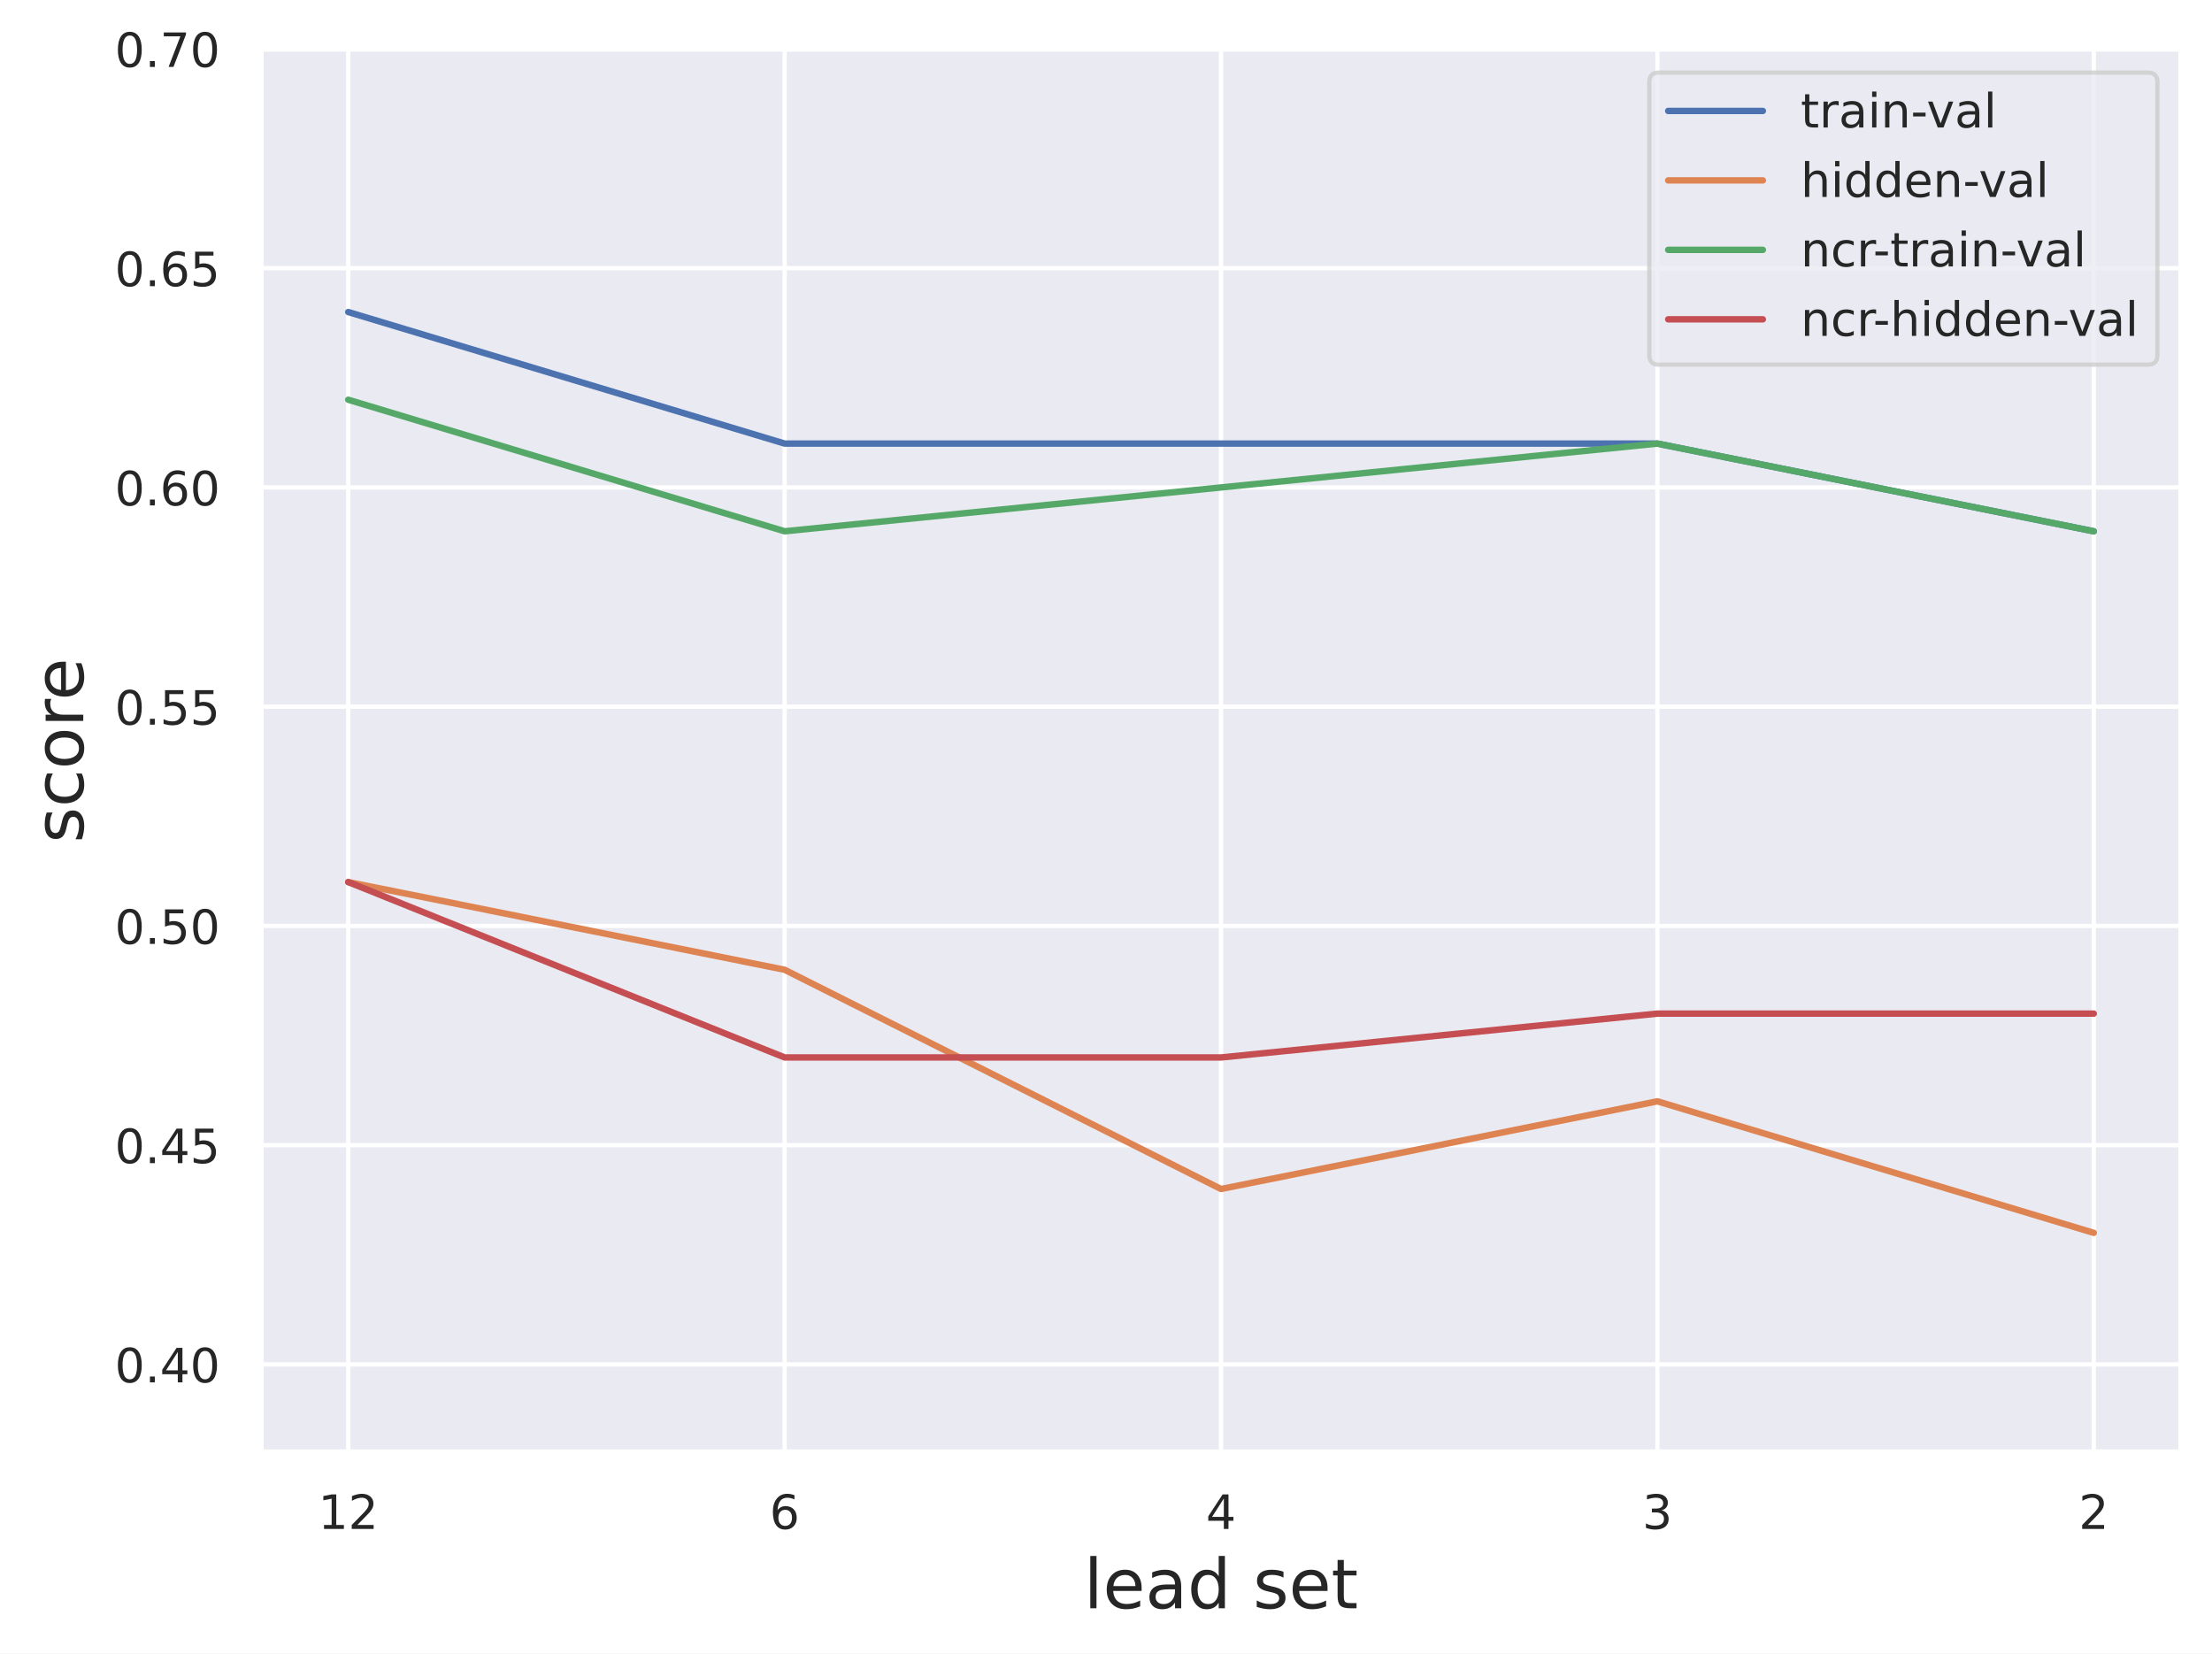
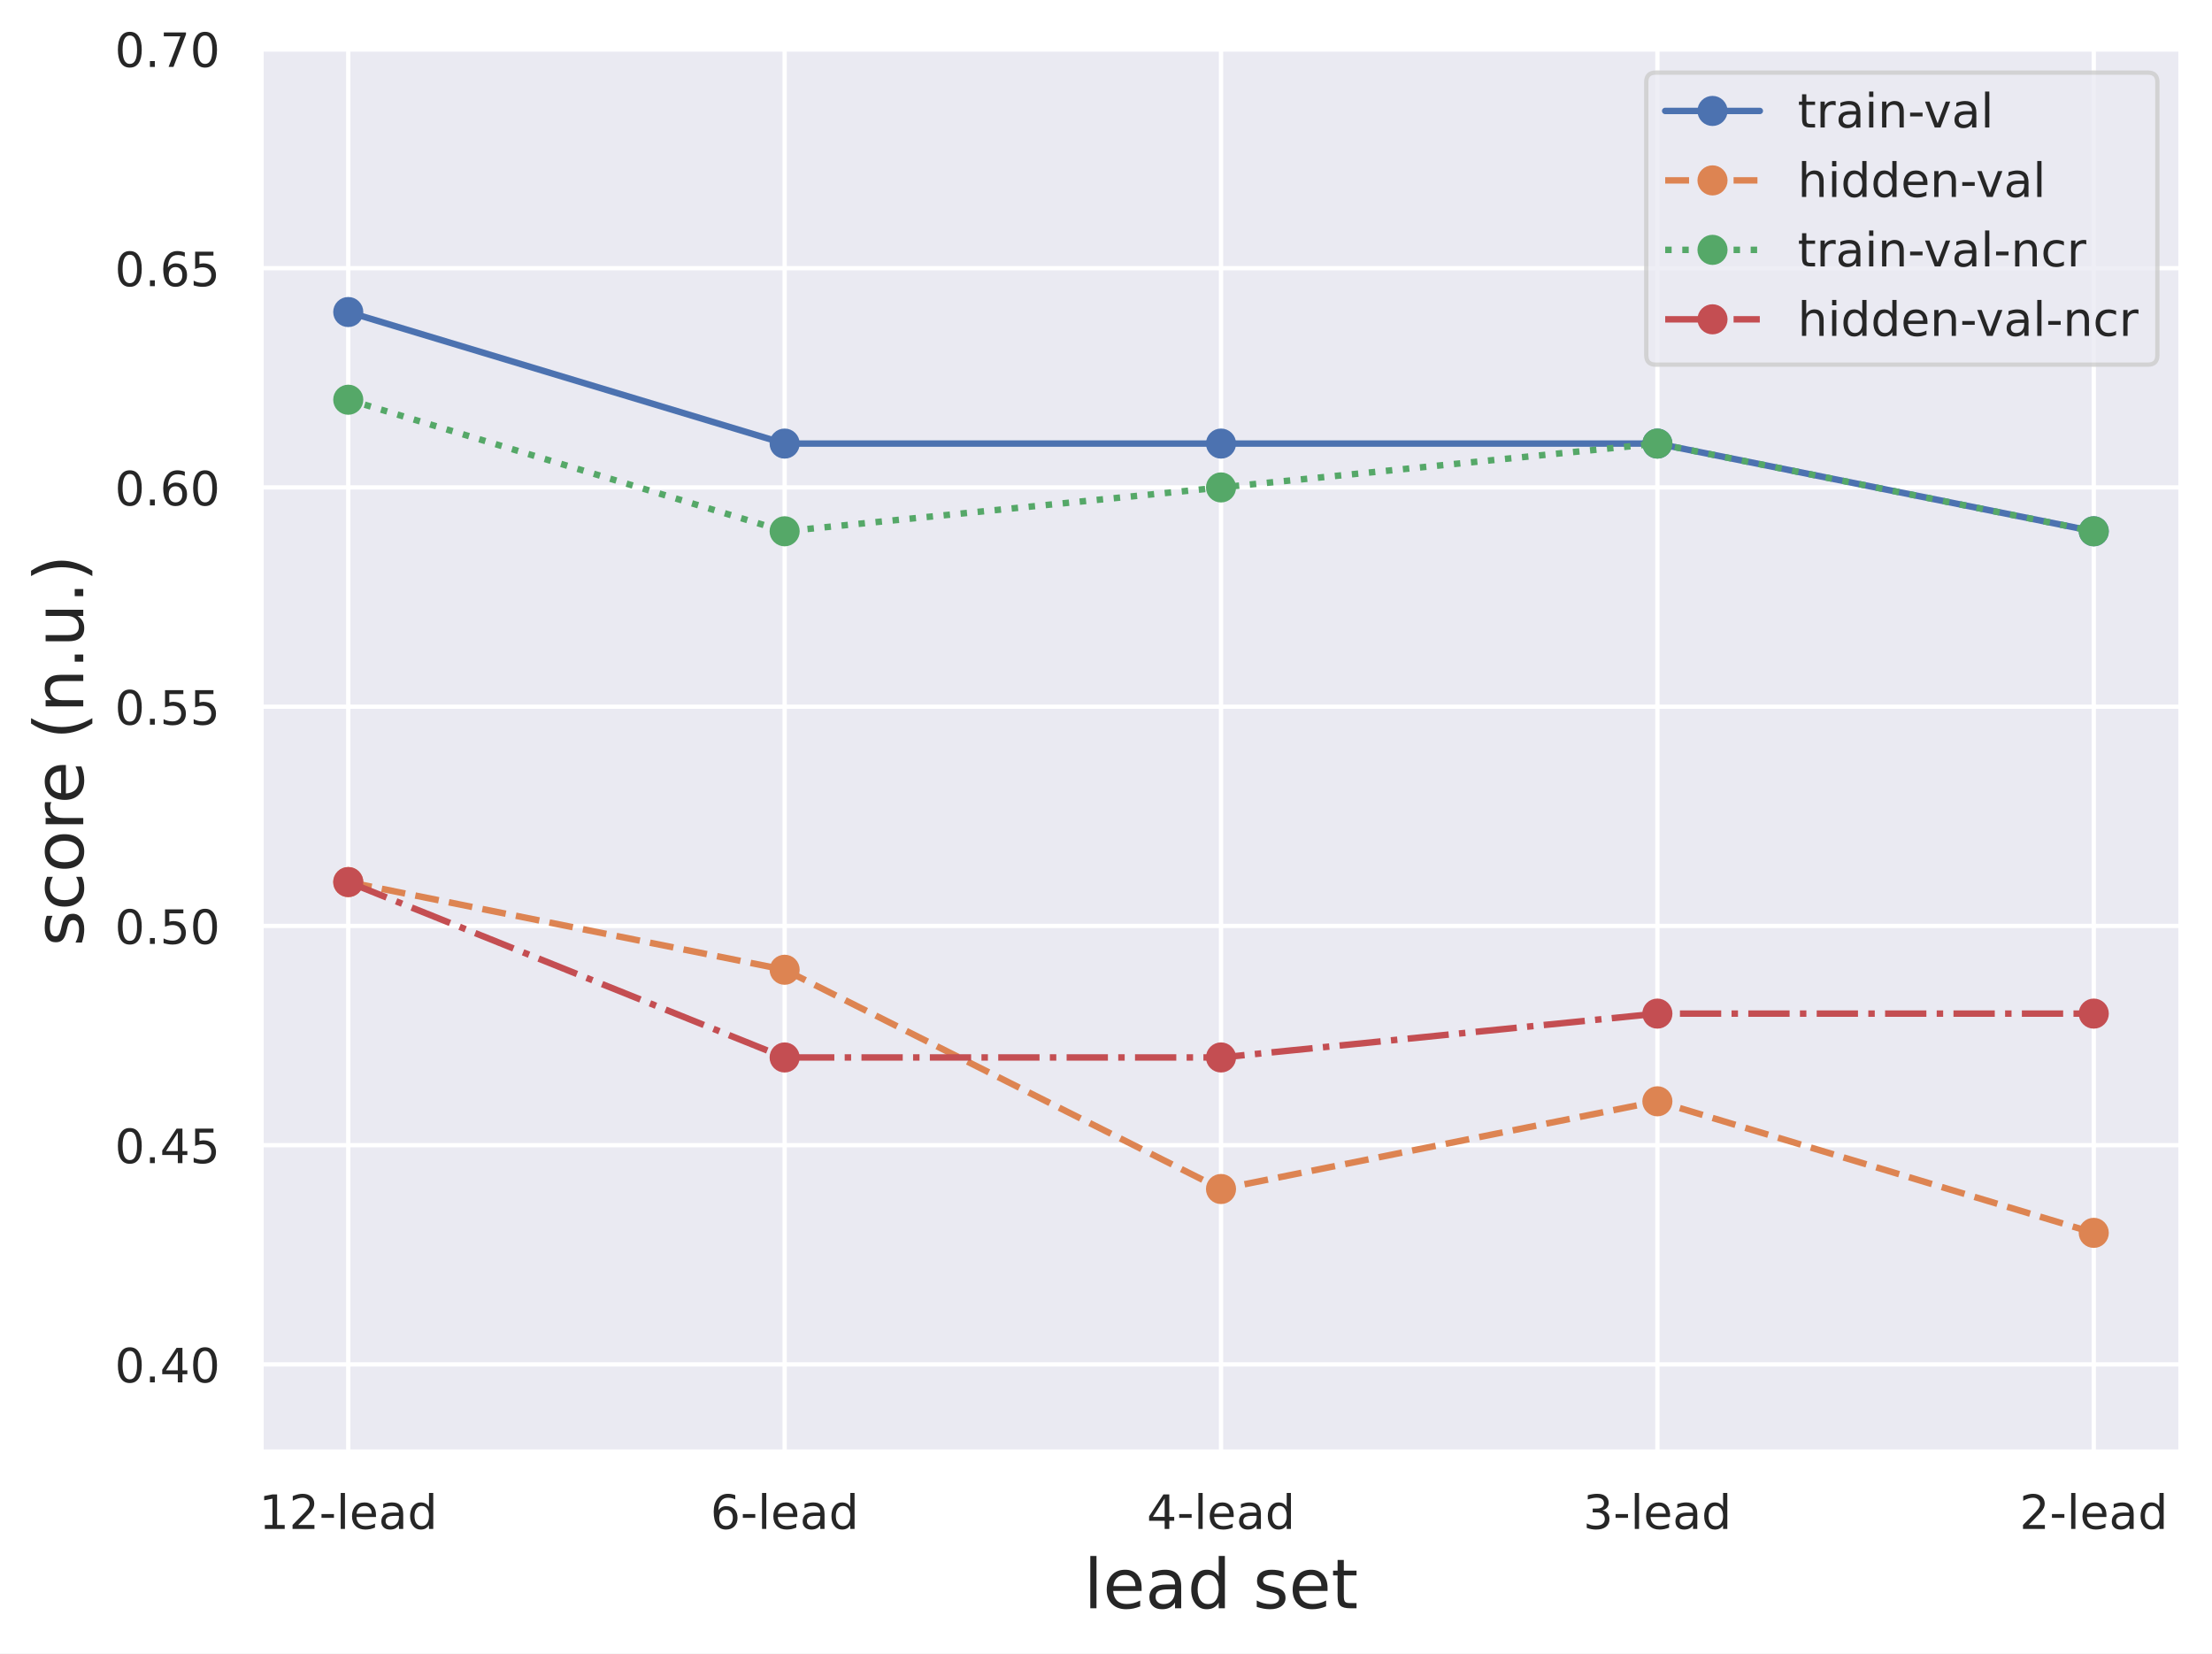
<svg xmlns="http://www.w3.org/2000/svg" xmlns:xlink="http://www.w3.org/1999/xlink" height="384.37pt" version="1.1" viewBox="0 0 514.277 384.37" width="514.277pt">
  <defs>
    <style type="text/css">*{stroke-linecap:butt;stroke-linejoin:round;}</style>
  </defs>
  <g id="figure_1">
    <g id="patch_1">
      <path d="M 0 384.37  L 514.277 384.37  L 514.277 0  L 0 0  z " style="fill:#ffffff;" />
    </g>
    <g id="axes_1">
      <g id="patch_2">
        <path d="M 60.677 337.539  L 507.077 337.539  L 507.077 11.379  L 60.677 11.379  z " style="fill:#eaeaf2;" />
      </g>
      <g id="matplotlib.axis_1">
        <g id="xtick_1">
          <g id="line2d_1">
-             <path clip-path="url(#p9de306880b)" d="M 80.968 337.539  L 80.968 11.379  " style="fill:none;stroke:#ffffff;stroke-linecap:round;" />
+             <path clip-path="url(#pc35a29f390)" d="M 80.968 337.539  L 80.968 11.379  " style="fill:none;stroke:#ffffff;stroke-linecap:round;" />
          </g>
          <g id="text_1">
-             <g style="fill:#262626;" transform="translate(73.96935 355.3974)scale(0.11 -0.11)">
+             <g style="fill:#262626;" transform="translate(60.21075 355.3974)scale(0.11 -0.11)">
              <defs>
                <path d="M 794 531  L 1825 531  L 1825 4091  L 703 3866  L 703 4441  L 1819 4666  L 2450 4666  L 2450 531  L 3481 531  L 3481 0  L 794 0  L 794 531  z " id="DejaVuSans-31" transform="scale(0.015625)" />
                <path d="M 1228 531  L 3431 531  L 3431 0  L 469 0  L 469 531  Q 828 903 1448 1529  Q 2069 2156 2228 2338  Q 2531 2678 2651 2914  Q 2772 3150 2772 3378  Q 2772 3750 2511 3984  Q 2250 4219 1831 4219  Q 1534 4219 1204 4116  Q 875 4013 500 3803  L 500 4441  Q 881 4594 1212 4672  Q 1544 4750 1819 4750  Q 2544 4750 2975 4387  Q 3406 4025 3406 3419  Q 3406 3131 3298 2873  Q 3191 2616 2906 2266  Q 2828 2175 2409 1742  Q 1991 1309 1228 531  z " id="DejaVuSans-32" transform="scale(0.015625)" />
+                 <path d="M 313 2009  L 1997 2009  L 1997 1497  L 313 1497  L 313 2009  z " id="DejaVuSans-2d" transform="scale(0.015625)" />
+                 <path d="M 603 4863  L 1178 4863  L 1178 0  L 603 0  L 603 4863  z " id="DejaVuSans-6c" transform="scale(0.015625)" />
+                 <path d="M 3597 1894  L 3597 1613  L 953 1613  Q 991 1019 1311 708  Q 1631 397 2203 397  Q 2534 397 2845 478  Q 3156 559 3463 722  L 3463 178  Q 3153 47 2828 -22  Q 2503 -91 2169 -91  Q 1331 -91 842 396  Q 353 884 353 1716  Q 353 2575 817 3079  Q 1281 3584 2069 3584  Q 2775 3584 3186 3129  Q 3597 2675 3597 1894  z M 3022 2063  Q 3016 2534 2758 2815  Q 2500 3097 2075 3097  Q 1594 3097 1305 2825  Q 1016 2553 972 2059  L 3022 2063  z " id="DejaVuSans-65" transform="scale(0.015625)" />
+                 <path d="M 2194 1759  Q 1497 1759 1228 1600  Q 959 1441 959 1056  Q 959 750 1161 570  Q 1363 391 1709 391  Q 2188 391 2477 730  Q 2766 1069 2766 1631  L 2766 1759  L 2194 1759  z M 3341 1997  L 3341 0  L 2766 0  L 2766 531  Q 2569 213 2275 61  Q 1981 -91 1556 -91  Q 1019 -91 701 211  Q 384 513 384 1019  Q 384 1609 779 1909  Q 1175 2209 1959 2209  L 2766 2209  L 2766 2266  Q 2766 2663 2505 2880  Q 2244 3097 1772 3097  Q 1472 3097 1187 3025  Q 903 2953 641 2809  L 641 3341  Q 956 3463 1253 3523  Q 1550 3584 1831 3584  Q 2591 3584 2966 3190  Q 3341 2797 3341 1997  z " id="DejaVuSans-61" transform="scale(0.015625)" />
+                 <path d="M 2906 2969  L 2906 4863  L 3481 4863  L 3481 0  L 2906 0  L 2906 525  Q 2725 213 2448 61  Q 2172 -91 1784 -91  Q 1150 -91 751 415  Q 353 922 353 1747  Q 353 2572 751 3078  Q 1150 3584 1784 3584  Q 2172 3584 2448 3432  Q 2725 3281 2906 2969  z M 947 1747  Q 947 1113 1208 752  Q 1469 391 1925 391  Q 2381 391 2643 752  Q 2906 1113 2906 1747  Q 2906 2381 2643 2742  Q 2381 3103 1925 3103  Q 1469 3103 1208 2742  Q 947 2381 947 1747  z " id="DejaVuSans-64" transform="scale(0.015625)" />
              </defs>
              <use xlink:href="#DejaVuSans-31" />
              <use x="63.623" xlink:href="#DejaVuSans-32" />
+               <use x="127.246" xlink:href="#DejaVuSans-2d" />
+               <use x="163.33" xlink:href="#DejaVuSans-6c" />
+               <use x="191.113" xlink:href="#DejaVuSans-65" />
+               <use x="252.637" xlink:href="#DejaVuSans-61" />
+               <use x="313.916" xlink:href="#DejaVuSans-64" />
            </g>
          </g>
        </g>
        <g id="xtick_2">
          <g id="line2d_2">
-             <path clip-path="url(#p9de306880b)" d="M 182.423 337.539  L 182.423 11.379  " style="fill:none;stroke:#ffffff;stroke-linecap:round;" />
+             <path clip-path="url(#pc35a29f390)" d="M 182.423 337.539  L 182.423 11.379  " style="fill:none;stroke:#ffffff;stroke-linecap:round;" />
          </g>
          <g id="text_2">
-             <g style="fill:#262626;" transform="translate(178.9233 355.3974)scale(0.11 -0.11)">
+             <g style="fill:#262626;" transform="translate(165.1647 355.3974)scale(0.11 -0.11)">
              <defs>
                <path d="M 2113 2584  Q 1688 2584 1439 2293  Q 1191 2003 1191 1497  Q 1191 994 1439 701  Q 1688 409 2113 409  Q 2538 409 2786 701  Q 3034 994 3034 1497  Q 3034 2003 2786 2293  Q 2538 2584 2113 2584  z M 3366 4563  L 3366 3988  Q 3128 4100 2886 4159  Q 2644 4219 2406 4219  Q 1781 4219 1451 3797  Q 1122 3375 1075 2522  Q 1259 2794 1537 2939  Q 1816 3084 2150 3084  Q 2853 3084 3261 2657  Q 3669 2231 3669 1497  Q 3669 778 3244 343  Q 2819 -91 2113 -91  Q 1303 -91 875 529  Q 447 1150 447 2328  Q 447 3434 972 4092  Q 1497 4750 2381 4750  Q 2619 4750 2861 4703  Q 3103 4656 3366 4563  z " id="DejaVuSans-36" transform="scale(0.015625)" />
              </defs>
              <use xlink:href="#DejaVuSans-36" />
+               <use x="63.623" xlink:href="#DejaVuSans-2d" />
+               <use x="99.707" xlink:href="#DejaVuSans-6c" />
+               <use x="127.49" xlink:href="#DejaVuSans-65" />
+               <use x="189.014" xlink:href="#DejaVuSans-61" />
+               <use x="250.293" xlink:href="#DejaVuSans-64" />
            </g>
          </g>
        </g>
        <g id="xtick_3">
          <g id="line2d_3">
-             <path clip-path="url(#p9de306880b)" d="M 283.877 337.539  L 283.877 11.379  " style="fill:none;stroke:#ffffff;stroke-linecap:round;" />
+             <path clip-path="url(#pc35a29f390)" d="M 283.877 337.539  L 283.877 11.379  " style="fill:none;stroke:#ffffff;stroke-linecap:round;" />
          </g>
          <g id="text_3">
-             <g style="fill:#262626;" transform="translate(280.3778 355.3974)scale(0.11 -0.11)">
+             <g style="fill:#262626;" transform="translate(266.6192 355.3974)scale(0.11 -0.11)">
              <defs>
                <path d="M 2419 4116  L 825 1625  L 2419 1625  L 2419 4116  z M 2253 4666  L 3047 4666  L 3047 1625  L 3713 1625  L 3713 1100  L 3047 1100  L 3047 0  L 2419 0  L 2419 1100  L 313 1100  L 313 1709  L 2253 4666  z " id="DejaVuSans-34" transform="scale(0.015625)" />
              </defs>
              <use xlink:href="#DejaVuSans-34" />
+               <use x="63.623" xlink:href="#DejaVuSans-2d" />
+               <use x="99.707" xlink:href="#DejaVuSans-6c" />
+               <use x="127.49" xlink:href="#DejaVuSans-65" />
+               <use x="189.014" xlink:href="#DejaVuSans-61" />
+               <use x="250.293" xlink:href="#DejaVuSans-64" />
            </g>
          </g>
        </g>
        <g id="xtick_4">
          <g id="line2d_4">
-             <path clip-path="url(#p9de306880b)" d="M 385.332 337.539  L 385.332 11.379  " style="fill:none;stroke:#ffffff;stroke-linecap:round;" />
+             <path clip-path="url(#pc35a29f390)" d="M 385.332 337.539  L 385.332 11.379  " style="fill:none;stroke:#ffffff;stroke-linecap:round;" />
          </g>
          <g id="text_4">
-             <g style="fill:#262626;" transform="translate(381.8324 355.3974)scale(0.11 -0.11)">
+             <g style="fill:#262626;" transform="translate(368.0738 355.3974)scale(0.11 -0.11)">
              <defs>
                <path d="M 2597 2516  Q 3050 2419 3304 2112  Q 3559 1806 3559 1356  Q 3559 666 3084 287  Q 2609 -91 1734 -91  Q 1441 -91 1130 -33  Q 819 25 488 141  L 488 750  Q 750 597 1062 519  Q 1375 441 1716 441  Q 2309 441 2620 675  Q 2931 909 2931 1356  Q 2931 1769 2642 2001  Q 2353 2234 1838 2234  L 1294 2234  L 1294 2753  L 1863 2753  Q 2328 2753 2575 2939  Q 2822 3125 2822 3475  Q 2822 3834 2567 4026  Q 2313 4219 1838 4219  Q 1578 4219 1281 4162  Q 984 4106 628 3988  L 628 4550  Q 988 4650 1302 4700  Q 1616 4750 1894 4750  Q 2613 4750 3031 4423  Q 3450 4097 3450 3541  Q 3450 3153 3228 2886  Q 3006 2619 2597 2516  z " id="DejaVuSans-33" transform="scale(0.015625)" />
              </defs>
              <use xlink:href="#DejaVuSans-33" />
+               <use x="63.623" xlink:href="#DejaVuSans-2d" />
+               <use x="99.707" xlink:href="#DejaVuSans-6c" />
+               <use x="127.49" xlink:href="#DejaVuSans-65" />
+               <use x="189.014" xlink:href="#DejaVuSans-61" />
+               <use x="250.293" xlink:href="#DejaVuSans-64" />
            </g>
          </g>
        </g>
        <g id="xtick_5">
          <g id="line2d_5">
-             <path clip-path="url(#p9de306880b)" d="M 486.786 337.539  L 486.786 11.379  " style="fill:none;stroke:#ffffff;stroke-linecap:round;" />
+             <path clip-path="url(#pc35a29f390)" d="M 486.786 337.539  L 486.786 11.379  " style="fill:none;stroke:#ffffff;stroke-linecap:round;" />
          </g>
          <g id="text_5">
-             <g style="fill:#262626;" transform="translate(483.2869 355.3974)scale(0.11 -0.11)">
+             <g style="fill:#262626;" transform="translate(469.5283 355.3974)scale(0.11 -0.11)">
              <use xlink:href="#DejaVuSans-32" />
+               <use x="63.623" xlink:href="#DejaVuSans-2d" />
+               <use x="99.707" xlink:href="#DejaVuSans-6c" />
+               <use x="127.49" xlink:href="#DejaVuSans-65" />
+               <use x="189.014" xlink:href="#DejaVuSans-61" />
+               <use x="250.293" xlink:href="#DejaVuSans-64" />
            </g>
          </g>
        </g>
        <g id="text_6">
          <g style="fill:#262626;" transform="translate(251.9822 373.8426)scale(0.16 -0.16)">
            <defs>
-               <path d="M 603 4863  L 1178 4863  L 1178 0  L 603 0  L 603 4863  z " id="DejaVuSans-6c" transform="scale(0.015625)" />
-               <path d="M 3597 1894  L 3597 1613  L 953 1613  Q 991 1019 1311 708  Q 1631 397 2203 397  Q 2534 397 2845 478  Q 3156 559 3463 722  L 3463 178  Q 3153 47 2828 -22  Q 2503 -91 2169 -91  Q 1331 -91 842 396  Q 353 884 353 1716  Q 353 2575 817 3079  Q 1281 3584 2069 3584  Q 2775 3584 3186 3129  Q 3597 2675 3597 1894  z M 3022 2063  Q 3016 2534 2758 2815  Q 2500 3097 2075 3097  Q 1594 3097 1305 2825  Q 1016 2553 972 2059  L 3022 2063  z " id="DejaVuSans-65" transform="scale(0.015625)" />
-               <path d="M 2194 1759  Q 1497 1759 1228 1600  Q 959 1441 959 1056  Q 959 750 1161 570  Q 1363 391 1709 391  Q 2188 391 2477 730  Q 2766 1069 2766 1631  L 2766 1759  L 2194 1759  z M 3341 1997  L 3341 0  L 2766 0  L 2766 531  Q 2569 213 2275 61  Q 1981 -91 1556 -91  Q 1019 -91 701 211  Q 384 513 384 1019  Q 384 1609 779 1909  Q 1175 2209 1959 2209  L 2766 2209  L 2766 2266  Q 2766 2663 2505 2880  Q 2244 3097 1772 3097  Q 1472 3097 1187 3025  Q 903 2953 641 2809  L 641 3341  Q 956 3463 1253 3523  Q 1550 3584 1831 3584  Q 2591 3584 2966 3190  Q 3341 2797 3341 1997  z " id="DejaVuSans-61" transform="scale(0.015625)" />
-               <path d="M 2906 2969  L 2906 4863  L 3481 4863  L 3481 0  L 2906 0  L 2906 525  Q 2725 213 2448 61  Q 2172 -91 1784 -91  Q 1150 -91 751 415  Q 353 922 353 1747  Q 353 2572 751 3078  Q 1150 3584 1784 3584  Q 2172 3584 2448 3432  Q 2725 3281 2906 2969  z M 947 1747  Q 947 1113 1208 752  Q 1469 391 1925 391  Q 2381 391 2643 752  Q 2906 1113 2906 1747  Q 2906 2381 2643 2742  Q 2381 3103 1925 3103  Q 1469 3103 1208 2742  Q 947 2381 947 1747  z " id="DejaVuSans-64" transform="scale(0.015625)" />
              <path id="DejaVuSans-20" transform="scale(0.015625)" />
              <path d="M 2834 3397  L 2834 2853  Q 2591 2978 2328 3040  Q 2066 3103 1784 3103  Q 1356 3103 1142 2972  Q 928 2841 928 2578  Q 928 2378 1081 2264  Q 1234 2150 1697 2047  L 1894 2003  Q 2506 1872 2764 1633  Q 3022 1394 3022 966  Q 3022 478 2636 193  Q 2250 -91 1575 -91  Q 1294 -91 989 -36  Q 684 19 347 128  L 347 722  Q 666 556 975 473  Q 1284 391 1588 391  Q 1994 391 2212 530  Q 2431 669 2431 922  Q 2431 1156 2273 1281  Q 2116 1406 1581 1522  L 1381 1569  Q 847 1681 609 1914  Q 372 2147 372 2553  Q 372 3047 722 3315  Q 1072 3584 1716 3584  Q 2034 3584 2315 3537  Q 2597 3491 2834 3397  z " id="DejaVuSans-73" transform="scale(0.015625)" />
              <path d="M 1172 4494  L 1172 3500  L 2356 3500  L 2356 3053  L 1172 3053  L 1172 1153  Q 1172 725 1289 603  Q 1406 481 1766 481  L 2356 481  L 2356 0  L 1766 0  Q 1100 0 847 248  Q 594 497 594 1153  L 594 3053  L 172 3053  L 172 3500  L 594 3500  L 594 4494  L 1172 4494  z " id="DejaVuSans-74" transform="scale(0.015625)" />
            </defs>
            <use xlink:href="#DejaVuSans-6c" />
            <use x="27.783" xlink:href="#DejaVuSans-65" />
            <use x="89.307" xlink:href="#DejaVuSans-61" />
            <use x="150.586" xlink:href="#DejaVuSans-64" />
            <use x="214.062" xlink:href="#DejaVuSans-20" />
            <use x="245.85" xlink:href="#DejaVuSans-73" />
            <use x="297.949" xlink:href="#DejaVuSans-65" />
            <use x="359.473" xlink:href="#DejaVuSans-74" />
          </g>
        </g>
      </g>
      <g id="matplotlib.axis_2">
        <g id="ytick_1">
          <g id="line2d_6">
-             <path clip-path="url(#p9de306880b)" d="M 60.677 317.154  L 507.077 317.154  " style="fill:none;stroke:#ffffff;stroke-linecap:round;" />
+             <path clip-path="url(#pc35a29f390)" d="M 60.677 317.154  L 507.077 317.154  " style="fill:none;stroke:#ffffff;stroke-linecap:round;" />
          </g>
          <g id="text_7">
            <g style="fill:#262626;" transform="translate(26.685 321.3333)scale(0.11 -0.11)">
              <defs>
                <path d="M 2034 4250  Q 1547 4250 1301 3770  Q 1056 3291 1056 2328  Q 1056 1369 1301 889  Q 1547 409 2034 409  Q 2525 409 2770 889  Q 3016 1369 3016 2328  Q 3016 3291 2770 3770  Q 2525 4250 2034 4250  z M 2034 4750  Q 2819 4750 3233 4129  Q 3647 3509 3647 2328  Q 3647 1150 3233 529  Q 2819 -91 2034 -91  Q 1250 -91 836 529  Q 422 1150 422 2328  Q 422 3509 836 4129  Q 1250 4750 2034 4750  z " id="DejaVuSans-30" transform="scale(0.015625)" />
                <path d="M 684 794  L 1344 794  L 1344 0  L 684 0  L 684 794  z " id="DejaVuSans-2e" transform="scale(0.015625)" />
              </defs>
              <use xlink:href="#DejaVuSans-30" />
              <use x="63.623" xlink:href="#DejaVuSans-2e" />
              <use x="95.41" xlink:href="#DejaVuSans-34" />
              <use x="159.033" xlink:href="#DejaVuSans-30" />
            </g>
          </g>
        </g>
        <g id="ytick_2">
          <g id="line2d_7">
-             <path clip-path="url(#p9de306880b)" d="M 60.677 266.192  L 507.077 266.192  " style="fill:none;stroke:#ffffff;stroke-linecap:round;" />
+             <path clip-path="url(#pc35a29f390)" d="M 60.677 266.192  L 507.077 266.192  " style="fill:none;stroke:#ffffff;stroke-linecap:round;" />
          </g>
          <g id="text_8">
            <g style="fill:#262626;" transform="translate(26.685 270.3708)scale(0.11 -0.11)">
              <defs>
                <path d="M 691 4666  L 3169 4666  L 3169 4134  L 1269 4134  L 1269 2991  Q 1406 3038 1543 3061  Q 1681 3084 1819 3084  Q 2600 3084 3056 2656  Q 3513 2228 3513 1497  Q 3513 744 3044 326  Q 2575 -91 1722 -91  Q 1428 -91 1123 -41  Q 819 9 494 109  L 494 744  Q 775 591 1075 516  Q 1375 441 1709 441  Q 2250 441 2565 725  Q 2881 1009 2881 1497  Q 2881 1984 2565 2268  Q 2250 2553 1709 2553  Q 1456 2553 1204 2497  Q 953 2441 691 2322  L 691 4666  z " id="DejaVuSans-35" transform="scale(0.015625)" />
              </defs>
              <use xlink:href="#DejaVuSans-30" />
              <use x="63.623" xlink:href="#DejaVuSans-2e" />
              <use x="95.41" xlink:href="#DejaVuSans-34" />
              <use x="159.033" xlink:href="#DejaVuSans-35" />
            </g>
          </g>
        </g>
        <g id="ytick_3">
          <g id="line2d_8">
-             <path clip-path="url(#p9de306880b)" d="M 60.677 215.229  L 507.077 215.229  " style="fill:none;stroke:#ffffff;stroke-linecap:round;" />
+             <path clip-path="url(#pc35a29f390)" d="M 60.677 215.229  L 507.077 215.229  " style="fill:none;stroke:#ffffff;stroke-linecap:round;" />
          </g>
          <g id="text_9">
            <g style="fill:#262626;" transform="translate(26.685 219.4083)scale(0.11 -0.11)">
              <use xlink:href="#DejaVuSans-30" />
              <use x="63.623" xlink:href="#DejaVuSans-2e" />
              <use x="95.41" xlink:href="#DejaVuSans-35" />
              <use x="159.033" xlink:href="#DejaVuSans-30" />
            </g>
          </g>
        </g>
        <g id="ytick_4">
          <g id="line2d_9">
-             <path clip-path="url(#p9de306880b)" d="M 60.677 164.267  L 507.077 164.267  " style="fill:none;stroke:#ffffff;stroke-linecap:round;" />
+             <path clip-path="url(#pc35a29f390)" d="M 60.677 164.267  L 507.077 164.267  " style="fill:none;stroke:#ffffff;stroke-linecap:round;" />
          </g>
          <g id="text_10">
            <g style="fill:#262626;" transform="translate(26.685 168.4458)scale(0.11 -0.11)">
              <use xlink:href="#DejaVuSans-30" />
              <use x="63.623" xlink:href="#DejaVuSans-2e" />
              <use x="95.41" xlink:href="#DejaVuSans-35" />
              <use x="159.033" xlink:href="#DejaVuSans-35" />
            </g>
          </g>
        </g>
        <g id="ytick_5">
          <g id="line2d_10">
-             <path clip-path="url(#p9de306880b)" d="M 60.677 113.304  L 507.077 113.304  " style="fill:none;stroke:#ffffff;stroke-linecap:round;" />
+             <path clip-path="url(#pc35a29f390)" d="M 60.677 113.304  L 507.077 113.304  " style="fill:none;stroke:#ffffff;stroke-linecap:round;" />
          </g>
          <g id="text_11">
            <g style="fill:#262626;" transform="translate(26.685 117.4833)scale(0.11 -0.11)">
              <use xlink:href="#DejaVuSans-30" />
              <use x="63.623" xlink:href="#DejaVuSans-2e" />
              <use x="95.41" xlink:href="#DejaVuSans-36" />
              <use x="159.033" xlink:href="#DejaVuSans-30" />
            </g>
          </g>
        </g>
        <g id="ytick_6">
          <g id="line2d_11">
-             <path clip-path="url(#p9de306880b)" d="M 60.677 62.342  L 507.077 62.342  " style="fill:none;stroke:#ffffff;stroke-linecap:round;" />
+             <path clip-path="url(#pc35a29f390)" d="M 60.677 62.342  L 507.077 62.342  " style="fill:none;stroke:#ffffff;stroke-linecap:round;" />
          </g>
          <g id="text_12">
            <g style="fill:#262626;" transform="translate(26.685 66.52078)scale(0.11 -0.11)">
              <use xlink:href="#DejaVuSans-30" />
              <use x="63.623" xlink:href="#DejaVuSans-2e" />
              <use x="95.41" xlink:href="#DejaVuSans-36" />
              <use x="159.033" xlink:href="#DejaVuSans-35" />
            </g>
          </g>
        </g>
        <g id="ytick_7">
          <g id="line2d_12">
-             <path clip-path="url(#p9de306880b)" d="M 60.677 11.379  L 507.077 11.379  " style="fill:none;stroke:#ffffff;stroke-linecap:round;" />
+             <path clip-path="url(#pc35a29f390)" d="M 60.677 11.379  L 507.077 11.379  " style="fill:none;stroke:#ffffff;stroke-linecap:round;" />
          </g>
          <g id="text_13">
            <g style="fill:#262626;" transform="translate(26.685 15.55828)scale(0.11 -0.11)">
              <defs>
                <path d="M 525 4666  L 3525 4666  L 3525 4397  L 1831 0  L 1172 0  L 2766 4134  L 525 4134  L 525 4666  z " id="DejaVuSans-37" transform="scale(0.015625)" />
              </defs>
              <use xlink:href="#DejaVuSans-30" />
              <use x="63.623" xlink:href="#DejaVuSans-2e" />
              <use x="95.41" xlink:href="#DejaVuSans-37" />
              <use x="159.033" xlink:href="#DejaVuSans-30" />
            </g>
          </g>
        </g>
        <g id="text_14">
-           <g style="fill:#262626;" transform="translate(19.3575 195.9516)rotate(-90)scale(0.16 -0.16)">
+           <g style="fill:#262626;" transform="translate(19.3575 219.9616)rotate(-90)scale(0.16 -0.16)">
            <defs>
              <path d="M 3122 3366  L 3122 2828  Q 2878 2963 2633 3030  Q 2388 3097 2138 3097  Q 1578 3097 1268 2742  Q 959 2388 959 1747  Q 959 1106 1268 751  Q 1578 397 2138 397  Q 2388 397 2633 464  Q 2878 531 3122 666  L 3122 134  Q 2881 22 2623 -34  Q 2366 -91 2075 -91  Q 1284 -91 818 406  Q 353 903 353 1747  Q 353 2603 823 3093  Q 1294 3584 2113 3584  Q 2378 3584 2631 3529  Q 2884 3475 3122 3366  z " id="DejaVuSans-63" transform="scale(0.015625)" />
              <path d="M 1959 3097  Q 1497 3097 1228 2736  Q 959 2375 959 1747  Q 959 1119 1226 758  Q 1494 397 1959 397  Q 2419 397 2687 759  Q 2956 1122 2956 1747  Q 2956 2369 2687 2733  Q 2419 3097 1959 3097  z M 1959 3584  Q 2709 3584 3137 3096  Q 3566 2609 3566 1747  Q 3566 888 3137 398  Q 2709 -91 1959 -91  Q 1206 -91 779 398  Q 353 888 353 1747  Q 353 2609 779 3096  Q 1206 3584 1959 3584  z " id="DejaVuSans-6f" transform="scale(0.015625)" />
              <path d="M 2631 2963  Q 2534 3019 2420 3045  Q 2306 3072 2169 3072  Q 1681 3072 1420 2755  Q 1159 2438 1159 1844  L 1159 0  L 581 0  L 581 3500  L 1159 3500  L 1159 2956  Q 1341 3275 1631 3429  Q 1922 3584 2338 3584  Q 2397 3584 2469 3576  Q 2541 3569 2628 3553  L 2631 2963  z " id="DejaVuSans-72" transform="scale(0.015625)" />
+               <path d="M 1984 4856  Q 1566 4138 1362 3434  Q 1159 2731 1159 2009  Q 1159 1288 1364 580  Q 1569 -128 1984 -844  L 1484 -844  Q 1016 -109 783 600  Q 550 1309 550 2009  Q 550 2706 781 3412  Q 1013 4119 1484 4856  L 1984 4856  z " id="DejaVuSans-28" transform="scale(0.015625)" />
+               <path d="M 3513 2113  L 3513 0  L 2938 0  L 2938 2094  Q 2938 2591 2744 2837  Q 2550 3084 2163 3084  Q 1697 3084 1428 2787  Q 1159 2491 1159 1978  L 1159 0  L 581 0  L 581 3500  L 1159 3500  L 1159 2956  Q 1366 3272 1645 3428  Q 1925 3584 2291 3584  Q 2894 3584 3203 3211  Q 3513 2838 3513 2113  z " id="DejaVuSans-6e" transform="scale(0.015625)" />
+               <path d="M 544 1381  L 544 3500  L 1119 3500  L 1119 1403  Q 1119 906 1312 657  Q 1506 409 1894 409  Q 2359 409 2629 706  Q 2900 1003 2900 1516  L 2900 3500  L 3475 3500  L 3475 0  L 2900 0  L 2900 538  Q 2691 219 2414 64  Q 2138 -91 1772 -91  Q 1169 -91 856 284  Q 544 659 544 1381  z M 1991 3584  L 1991 3584  z " id="DejaVuSans-75" transform="scale(0.015625)" />
+               <path d="M 513 4856  L 1013 4856  Q 1481 4119 1714 3412  Q 1947 2706 1947 2009  Q 1947 1309 1714 600  Q 1481 -109 1013 -844  L 513 -844  Q 928 -128 1133 580  Q 1338 1288 1338 2009  Q 1338 2731 1133 3434  Q 928 4138 513 4856  z " id="DejaVuSans-29" transform="scale(0.015625)" />
            </defs>
            <use xlink:href="#DejaVuSans-73" />
            <use x="52.1" xlink:href="#DejaVuSans-63" />
            <use x="107.08" xlink:href="#DejaVuSans-6f" />
            <use x="168.262" xlink:href="#DejaVuSans-72" />
            <use x="207.125" xlink:href="#DejaVuSans-65" />
+             <use x="268.648" xlink:href="#DejaVuSans-20" />
+             <use x="300.436" xlink:href="#DejaVuSans-28" />
+             <use x="339.449" xlink:href="#DejaVuSans-6e" />
+             <use x="402.828" xlink:href="#DejaVuSans-2e" />
+             <use x="434.615" xlink:href="#DejaVuSans-75" />
+             <use x="497.994" xlink:href="#DejaVuSans-2e" />
+             <use x="529.781" xlink:href="#DejaVuSans-29" />
          </g>
        </g>
      </g>
      <g id="line2d_13">
-         <path clip-path="url(#p9de306880b)" d="M 80.968 72.534  L 182.423 103.112  L 283.877 103.112  L 385.332 103.112  L 486.786 123.497  " style="fill:none;stroke:#4c72b0;stroke-linecap:round;stroke-width:1.5;" />
+         <path clip-path="url(#pc35a29f390)" d="M 80.968 72.534  L 182.423 103.112  L 283.877 103.112  L 385.332 103.112  L 486.786 123.497  " style="fill:none;stroke:#4c72b0;stroke-linecap:round;stroke-width:1.5;" />
+         <defs>
+           <path d="M 0 3  C 0.796 3 1.559 2.684 2.121 2.121  C 2.684 1.559 3 0.796 3 0  C 3 -0.796 2.684 -1.559 2.121 -2.121  C 1.559 -2.684 0.796 -3 0 -3  C -0.796 -3 -1.559 -2.684 -2.121 -2.121  C -2.684 -1.559 -3 -0.796 -3 0  C -3 0.796 -2.684 1.559 -2.121 2.121  C -1.559 2.684 -0.796 3 0 3  z " id="mbbf8979d5f" style="stroke:#4c72b0;" />
+         </defs>
+         <g clip-path="url(#pc35a29f390)">
+           <use style="fill:#4c72b0;stroke:#4c72b0;" x="80.968" xlink:href="#mbbf8979d5f" y="72.534" />
+           <use style="fill:#4c72b0;stroke:#4c72b0;" x="182.423" xlink:href="#mbbf8979d5f" y="103.112" />
+           <use style="fill:#4c72b0;stroke:#4c72b0;" x="283.877" xlink:href="#mbbf8979d5f" y="103.112" />
+           <use style="fill:#4c72b0;stroke:#4c72b0;" x="385.332" xlink:href="#mbbf8979d5f" y="103.112" />
+           <use style="fill:#4c72b0;stroke:#4c72b0;" x="486.786" xlink:href="#mbbf8979d5f" y="123.497" />
+         </g>
      </g>
      <g id="line2d_14">
-         <path clip-path="url(#p9de306880b)" d="M 80.968 205.037  L 182.423 225.422  L 283.877 276.384  L 385.332 255.999  L 486.786 286.577  " style="fill:none;stroke:#dd8452;stroke-linecap:round;stroke-width:1.5;" />
+         <path clip-path="url(#pc35a29f390)" d="M 80.968 205.037  L 182.423 225.422  L 283.877 276.384  L 385.332 255.999  L 486.786 286.577  " style="fill:none;stroke:#dd8452;stroke-dasharray:5.55,2.4;stroke-dashoffset:0;stroke-width:1.5;" />
+         <defs>
+           <path d="M 0 3  C 0.796 3 1.559 2.684 2.121 2.121  C 2.684 1.559 3 0.796 3 0  C 3 -0.796 2.684 -1.559 2.121 -2.121  C 1.559 -2.684 0.796 -3 0 -3  C -0.796 -3 -1.559 -2.684 -2.121 -2.121  C -2.684 -1.559 -3 -0.796 -3 0  C -3 0.796 -2.684 1.559 -2.121 2.121  C -1.559 2.684 -0.796 3 0 3  z " id="m4e3640bf92" style="stroke:#dd8452;" />
+         </defs>
+         <g clip-path="url(#pc35a29f390)">
+           <use style="fill:#dd8452;stroke:#dd8452;" x="80.968" xlink:href="#m4e3640bf92" y="205.037" />
+           <use style="fill:#dd8452;stroke:#dd8452;" x="182.423" xlink:href="#m4e3640bf92" y="225.422" />
+           <use style="fill:#dd8452;stroke:#dd8452;" x="283.877" xlink:href="#m4e3640bf92" y="276.384" />
+           <use style="fill:#dd8452;stroke:#dd8452;" x="385.332" xlink:href="#m4e3640bf92" y="255.999" />
+           <use style="fill:#dd8452;stroke:#dd8452;" x="486.786" xlink:href="#m4e3640bf92" y="286.577" />
+         </g>
      </g>
      <g id="line2d_15">
-         <path clip-path="url(#p9de306880b)" d="M 80.968 92.919  L 182.423 123.497  L 283.877 113.304  L 385.332 103.112  L 486.786 123.497  " style="fill:none;stroke:#55a868;stroke-linecap:round;stroke-width:1.5;" />
+         <path clip-path="url(#pc35a29f390)" d="M 80.968 92.919  L 182.423 123.497  L 283.877 113.304  L 385.332 103.112  L 486.786 123.497  " style="fill:none;stroke:#55a868;stroke-dasharray:1.5,2.475;stroke-dashoffset:0;stroke-width:1.5;" />
+         <defs>
+           <path d="M 0 3  C 0.796 3 1.559 2.684 2.121 2.121  C 2.684 1.559 3 0.796 3 0  C 3 -0.796 2.684 -1.559 2.121 -2.121  C 1.559 -2.684 0.796 -3 0 -3  C -0.796 -3 -1.559 -2.684 -2.121 -2.121  C -2.684 -1.559 -3 -0.796 -3 0  C -3 0.796 -2.684 1.559 -2.121 2.121  C -1.559 2.684 -0.796 3 0 3  z " id="mc8d30761f6" style="stroke:#55a868;" />
+         </defs>
+         <g clip-path="url(#pc35a29f390)">
+           <use style="fill:#55a868;stroke:#55a868;" x="80.968" xlink:href="#mc8d30761f6" y="92.919" />
+           <use style="fill:#55a868;stroke:#55a868;" x="182.423" xlink:href="#mc8d30761f6" y="123.497" />
+           <use style="fill:#55a868;stroke:#55a868;" x="283.877" xlink:href="#mc8d30761f6" y="113.304" />
+           <use style="fill:#55a868;stroke:#55a868;" x="385.332" xlink:href="#mc8d30761f6" y="103.112" />
+           <use style="fill:#55a868;stroke:#55a868;" x="486.786" xlink:href="#mc8d30761f6" y="123.497" />
+         </g>
      </g>
      <g id="line2d_16">
-         <path clip-path="url(#p9de306880b)" d="M 80.968 205.037  L 182.423 245.807  L 283.877 245.807  L 385.332 235.614  L 486.786 235.614  " style="fill:none;stroke:#c44e52;stroke-linecap:round;stroke-width:1.5;" />
+         <path clip-path="url(#pc35a29f390)" d="M 80.968 205.037  L 182.423 245.807  L 283.877 245.807  L 385.332 235.614  L 486.786 235.614  " style="fill:none;stroke:#c44e52;stroke-dasharray:9.6,2.4,1.5,2.4;stroke-dashoffset:0;stroke-width:1.5;" />
+         <defs>
+           <path d="M 0 3  C 0.796 3 1.559 2.684 2.121 2.121  C 2.684 1.559 3 0.796 3 0  C 3 -0.796 2.684 -1.559 2.121 -2.121  C 1.559 -2.684 0.796 -3 0 -3  C -0.796 -3 -1.559 -2.684 -2.121 -2.121  C -2.684 -1.559 -3 -0.796 -3 0  C -3 0.796 -2.684 1.559 -2.121 2.121  C -1.559 2.684 -0.796 3 0 3  z " id="mf2c16dd7f5" style="stroke:#c44e52;" />
+         </defs>
+         <g clip-path="url(#pc35a29f390)">
+           <use style="fill:#c44e52;stroke:#c44e52;" x="80.968" xlink:href="#mf2c16dd7f5" y="205.037" />
+           <use style="fill:#c44e52;stroke:#c44e52;" x="182.423" xlink:href="#mf2c16dd7f5" y="245.807" />
+           <use style="fill:#c44e52;stroke:#c44e52;" x="283.877" xlink:href="#mf2c16dd7f5" y="245.807" />
+           <use style="fill:#c44e52;stroke:#c44e52;" x="385.332" xlink:href="#mf2c16dd7f5" y="235.614" />
+           <use style="fill:#c44e52;stroke:#c44e52;" x="486.786" xlink:href="#mf2c16dd7f5" y="235.614" />
+         </g>
      </g>
      <g id="patch_3">
        <path d="M 60.677 337.539  L 60.677 11.379  " style="fill:none;stroke:#ffffff;stroke-linecap:square;stroke-linejoin:miter;stroke-width:1.25;" />
      </g>
      <g id="patch_4">
        <path d="M 507.077 337.539  L 507.077 11.379  " style="fill:none;stroke:#ffffff;stroke-linecap:square;stroke-linejoin:miter;stroke-width:1.25;" />
      </g>
      <g id="patch_5">
        <path d="M 60.677 337.539  L 507.077 337.539  " style="fill:none;stroke:#ffffff;stroke-linecap:square;stroke-linejoin:miter;stroke-width:1.25;" />
      </g>
      <g id="patch_6">
        <path d="M 60.677 11.379  L 507.077 11.379  " style="fill:none;stroke:#ffffff;stroke-linecap:square;stroke-linejoin:miter;stroke-width:1.25;" />
      </g>
      <g id="legend_1">
        <g id="patch_7">
-           <path d="M 385.647 84.763  L 499.377 84.763  Q 501.577 84.763 501.577 82.563  L 501.577 19.079  Q 501.577 16.879 499.377 16.879  L 385.647 16.879  Q 383.447 16.879 383.447 19.079  L 383.447 82.563  Q 383.447 84.763 385.647 84.763  z " style="fill:#eaeaf2;opacity:0.8;stroke:#cccccc;stroke-linejoin:miter;" />
+           <path d="M 384.946 84.763  L 499.377 84.763  Q 501.577 84.763 501.577 82.563  L 501.577 19.079  Q 501.577 16.879 499.377 16.879  L 384.946 16.879  Q 382.746 16.879 382.746 19.079  L 382.746 82.563  Q 382.746 84.763 384.946 84.763  z " style="fill:#eaeaf2;opacity:0.8;stroke:#cccccc;stroke-linejoin:miter;" />
        </g>
        <g id="line2d_17">
-           <path d="M 387.848 25.787  L 409.848 25.787  " style="fill:none;stroke:#4c72b0;stroke-linecap:round;stroke-width:1.5;" />
-         </g>
-         <g id="line2d_18" />
+           <path d="M 387.146 25.787  L 409.146 25.787  " style="fill:none;stroke:#4c72b0;stroke-linecap:round;stroke-width:1.5;" />
+         </g>
+         <g id="line2d_18">
+           <g>
+             <use style="fill:#4c72b0;stroke:#4c72b0;" x="398.146" xlink:href="#mbbf8979d5f" y="25.787" />
+           </g>
+         </g>
        <g id="text_15">
-           <g style="fill:#262626;" transform="translate(418.6475 29.63742)scale(0.11 -0.11)">
+           <g style="fill:#262626;" transform="translate(417.9463 29.63742)scale(0.11 -0.11)">
            <defs>
              <path d="M 603 3500  L 1178 3500  L 1178 0  L 603 0  L 603 3500  z M 603 4863  L 1178 4863  L 1178 4134  L 603 4134  L 603 4863  z " id="DejaVuSans-69" transform="scale(0.015625)" />
-               <path d="M 3513 2113  L 3513 0  L 2938 0  L 2938 2094  Q 2938 2591 2744 2837  Q 2550 3084 2163 3084  Q 1697 3084 1428 2787  Q 1159 2491 1159 1978  L 1159 0  L 581 0  L 581 3500  L 1159 3500  L 1159 2956  Q 1366 3272 1645 3428  Q 1925 3584 2291 3584  Q 2894 3584 3203 3211  Q 3513 2838 3513 2113  z " id="DejaVuSans-6e" transform="scale(0.015625)" />
-               <path d="M 313 2009  L 1997 2009  L 1997 1497  L 313 1497  L 313 2009  z " id="DejaVuSans-2d" transform="scale(0.015625)" />
              <path d="M 191 3500  L 800 3500  L 1894 563  L 2988 3500  L 3597 3500  L 2284 0  L 1503 0  L 191 3500  z " id="DejaVuSans-76" transform="scale(0.015625)" />
            </defs>
            <use xlink:href="#DejaVuSans-74" />
            <use x="39.209" xlink:href="#DejaVuSans-72" />
            <use x="80.322" xlink:href="#DejaVuSans-61" />
            <use x="141.602" xlink:href="#DejaVuSans-69" />
            <use x="169.385" xlink:href="#DejaVuSans-6e" />
            <use x="232.764" xlink:href="#DejaVuSans-2d" />
            <use x="266.223" xlink:href="#DejaVuSans-76" />
            <use x="325.402" xlink:href="#DejaVuSans-61" />
            <use x="386.682" xlink:href="#DejaVuSans-6c" />
          </g>
        </g>
        <g id="line2d_19">
-           <path d="M 387.848 41.933  L 409.848 41.933  " style="fill:none;stroke:#dd8452;stroke-linecap:round;stroke-width:1.5;" />
-         </g>
-         <g id="line2d_20" />
+           <path d="M 387.146 41.933  L 409.146 41.933  " style="fill:none;stroke:#dd8452;stroke-dasharray:5.55,2.4;stroke-dashoffset:0;stroke-width:1.5;" />
+         </g>
+         <g id="line2d_20">
+           <g>
+             <use style="fill:#dd8452;stroke:#dd8452;" x="398.146" xlink:href="#m4e3640bf92" y="41.933" />
+           </g>
+         </g>
        <g id="text_16">
-           <g style="fill:#262626;" transform="translate(418.6475 45.78336)scale(0.11 -0.11)">
+           <g style="fill:#262626;" transform="translate(417.9463 45.78336)scale(0.11 -0.11)">
            <defs>
              <path d="M 3513 2113  L 3513 0  L 2938 0  L 2938 2094  Q 2938 2591 2744 2837  Q 2550 3084 2163 3084  Q 1697 3084 1428 2787  Q 1159 2491 1159 1978  L 1159 0  L 581 0  L 581 4863  L 1159 4863  L 1159 2956  Q 1366 3272 1645 3428  Q 1925 3584 2291 3584  Q 2894 3584 3203 3211  Q 3513 2838 3513 2113  z " id="DejaVuSans-68" transform="scale(0.015625)" />
            </defs>
            <use xlink:href="#DejaVuSans-68" />
            <use x="63.379" xlink:href="#DejaVuSans-69" />
            <use x="91.162" xlink:href="#DejaVuSans-64" />
            <use x="154.639" xlink:href="#DejaVuSans-64" />
            <use x="218.115" xlink:href="#DejaVuSans-65" />
            <use x="279.639" xlink:href="#DejaVuSans-6e" />
            <use x="343.018" xlink:href="#DejaVuSans-2d" />
            <use x="376.477" xlink:href="#DejaVuSans-76" />
            <use x="435.656" xlink:href="#DejaVuSans-61" />
            <use x="496.936" xlink:href="#DejaVuSans-6c" />
          </g>
        </g>
        <g id="line2d_21">
-           <path d="M 387.848 58.079  L 409.848 58.079  " style="fill:none;stroke:#55a868;stroke-linecap:round;stroke-width:1.5;" />
-         </g>
-         <g id="line2d_22" />
+           <path d="M 387.146 58.079  L 409.146 58.079  " style="fill:none;stroke:#55a868;stroke-dasharray:1.5,2.475;stroke-dashoffset:0;stroke-width:1.5;" />
+         </g>
+         <g id="line2d_22">
+           <g>
+             <use style="fill:#55a868;stroke:#55a868;" x="398.146" xlink:href="#mc8d30761f6" y="58.079" />
+           </g>
+         </g>
        <g id="text_17">
-           <g style="fill:#262626;" transform="translate(418.6475 61.9293)scale(0.11 -0.11)">
-             <use xlink:href="#DejaVuSans-6e" />
-             <use x="63.379" xlink:href="#DejaVuSans-63" />
-             <use x="118.359" xlink:href="#DejaVuSans-72" />
-             <use x="153.098" xlink:href="#DejaVuSans-2d" />
-             <use x="189.182" xlink:href="#DejaVuSans-74" />
-             <use x="228.391" xlink:href="#DejaVuSans-72" />
-             <use x="269.504" xlink:href="#DejaVuSans-61" />
-             <use x="330.783" xlink:href="#DejaVuSans-69" />
-             <use x="358.566" xlink:href="#DejaVuSans-6e" />
-             <use x="421.945" xlink:href="#DejaVuSans-2d" />
-             <use x="455.404" xlink:href="#DejaVuSans-76" />
-             <use x="514.584" xlink:href="#DejaVuSans-61" />
-             <use x="575.863" xlink:href="#DejaVuSans-6c" />
+           <g style="fill:#262626;" transform="translate(417.9463 61.9293)scale(0.11 -0.11)">
+             <use xlink:href="#DejaVuSans-74" />
+             <use x="39.209" xlink:href="#DejaVuSans-72" />
+             <use x="80.322" xlink:href="#DejaVuSans-61" />
+             <use x="141.602" xlink:href="#DejaVuSans-69" />
+             <use x="169.385" xlink:href="#DejaVuSans-6e" />
+             <use x="232.764" xlink:href="#DejaVuSans-2d" />
+             <use x="266.223" xlink:href="#DejaVuSans-76" />
+             <use x="325.402" xlink:href="#DejaVuSans-61" />
+             <use x="386.682" xlink:href="#DejaVuSans-6c" />
+             <use x="414.465" xlink:href="#DejaVuSans-2d" />
+             <use x="450.549" xlink:href="#DejaVuSans-6e" />
+             <use x="513.928" xlink:href="#DejaVuSans-63" />
+             <use x="568.908" xlink:href="#DejaVuSans-72" />
          </g>
        </g>
        <g id="line2d_23">
-           <path d="M 387.848 74.225  L 409.848 74.225  " style="fill:none;stroke:#c44e52;stroke-linecap:round;stroke-width:1.5;" />
-         </g>
-         <g id="line2d_24" />
+           <path d="M 387.146 74.225  L 409.146 74.225  " style="fill:none;stroke:#c44e52;stroke-dasharray:9.6,2.4,1.5,2.4;stroke-dashoffset:0;stroke-width:1.5;" />
+         </g>
+         <g id="line2d_24">
+           <g>
+             <use style="fill:#c44e52;stroke:#c44e52;" x="398.146" xlink:href="#mf2c16dd7f5" y="74.225" />
+           </g>
+         </g>
        <g id="text_18">
-           <g style="fill:#262626;" transform="translate(418.6475 78.07523)scale(0.11 -0.11)">
-             <use xlink:href="#DejaVuSans-6e" />
-             <use x="63.379" xlink:href="#DejaVuSans-63" />
-             <use x="118.359" xlink:href="#DejaVuSans-72" />
-             <use x="153.098" xlink:href="#DejaVuSans-2d" />
-             <use x="189.182" xlink:href="#DejaVuSans-68" />
-             <use x="252.561" xlink:href="#DejaVuSans-69" />
-             <use x="280.344" xlink:href="#DejaVuSans-64" />
-             <use x="343.82" xlink:href="#DejaVuSans-64" />
-             <use x="407.297" xlink:href="#DejaVuSans-65" />
-             <use x="468.82" xlink:href="#DejaVuSans-6e" />
-             <use x="532.199" xlink:href="#DejaVuSans-2d" />
-             <use x="565.658" xlink:href="#DejaVuSans-76" />
-             <use x="624.838" xlink:href="#DejaVuSans-61" />
-             <use x="686.117" xlink:href="#DejaVuSans-6c" />
+           <g style="fill:#262626;" transform="translate(417.9463 78.07523)scale(0.11 -0.11)">
+             <use xlink:href="#DejaVuSans-68" />
+             <use x="63.379" xlink:href="#DejaVuSans-69" />
+             <use x="91.162" xlink:href="#DejaVuSans-64" />
+             <use x="154.639" xlink:href="#DejaVuSans-64" />
+             <use x="218.115" xlink:href="#DejaVuSans-65" />
+             <use x="279.639" xlink:href="#DejaVuSans-6e" />
+             <use x="343.018" xlink:href="#DejaVuSans-2d" />
+             <use x="376.477" xlink:href="#DejaVuSans-76" />
+             <use x="435.656" xlink:href="#DejaVuSans-61" />
+             <use x="496.936" xlink:href="#DejaVuSans-6c" />
+             <use x="524.719" xlink:href="#DejaVuSans-2d" />
+             <use x="560.803" xlink:href="#DejaVuSans-6e" />
+             <use x="624.182" xlink:href="#DejaVuSans-63" />
+             <use x="679.162" xlink:href="#DejaVuSans-72" />
          </g>
        </g>
      </g>
    </g>
  </g>
  <defs>
-     <clipPath id="p9de306880b">
+     <clipPath id="pc35a29f390">
      <rect height="326.16" width="446.4" x="60.677" y="11.379" />
    </clipPath>
  </defs>
</svg>
